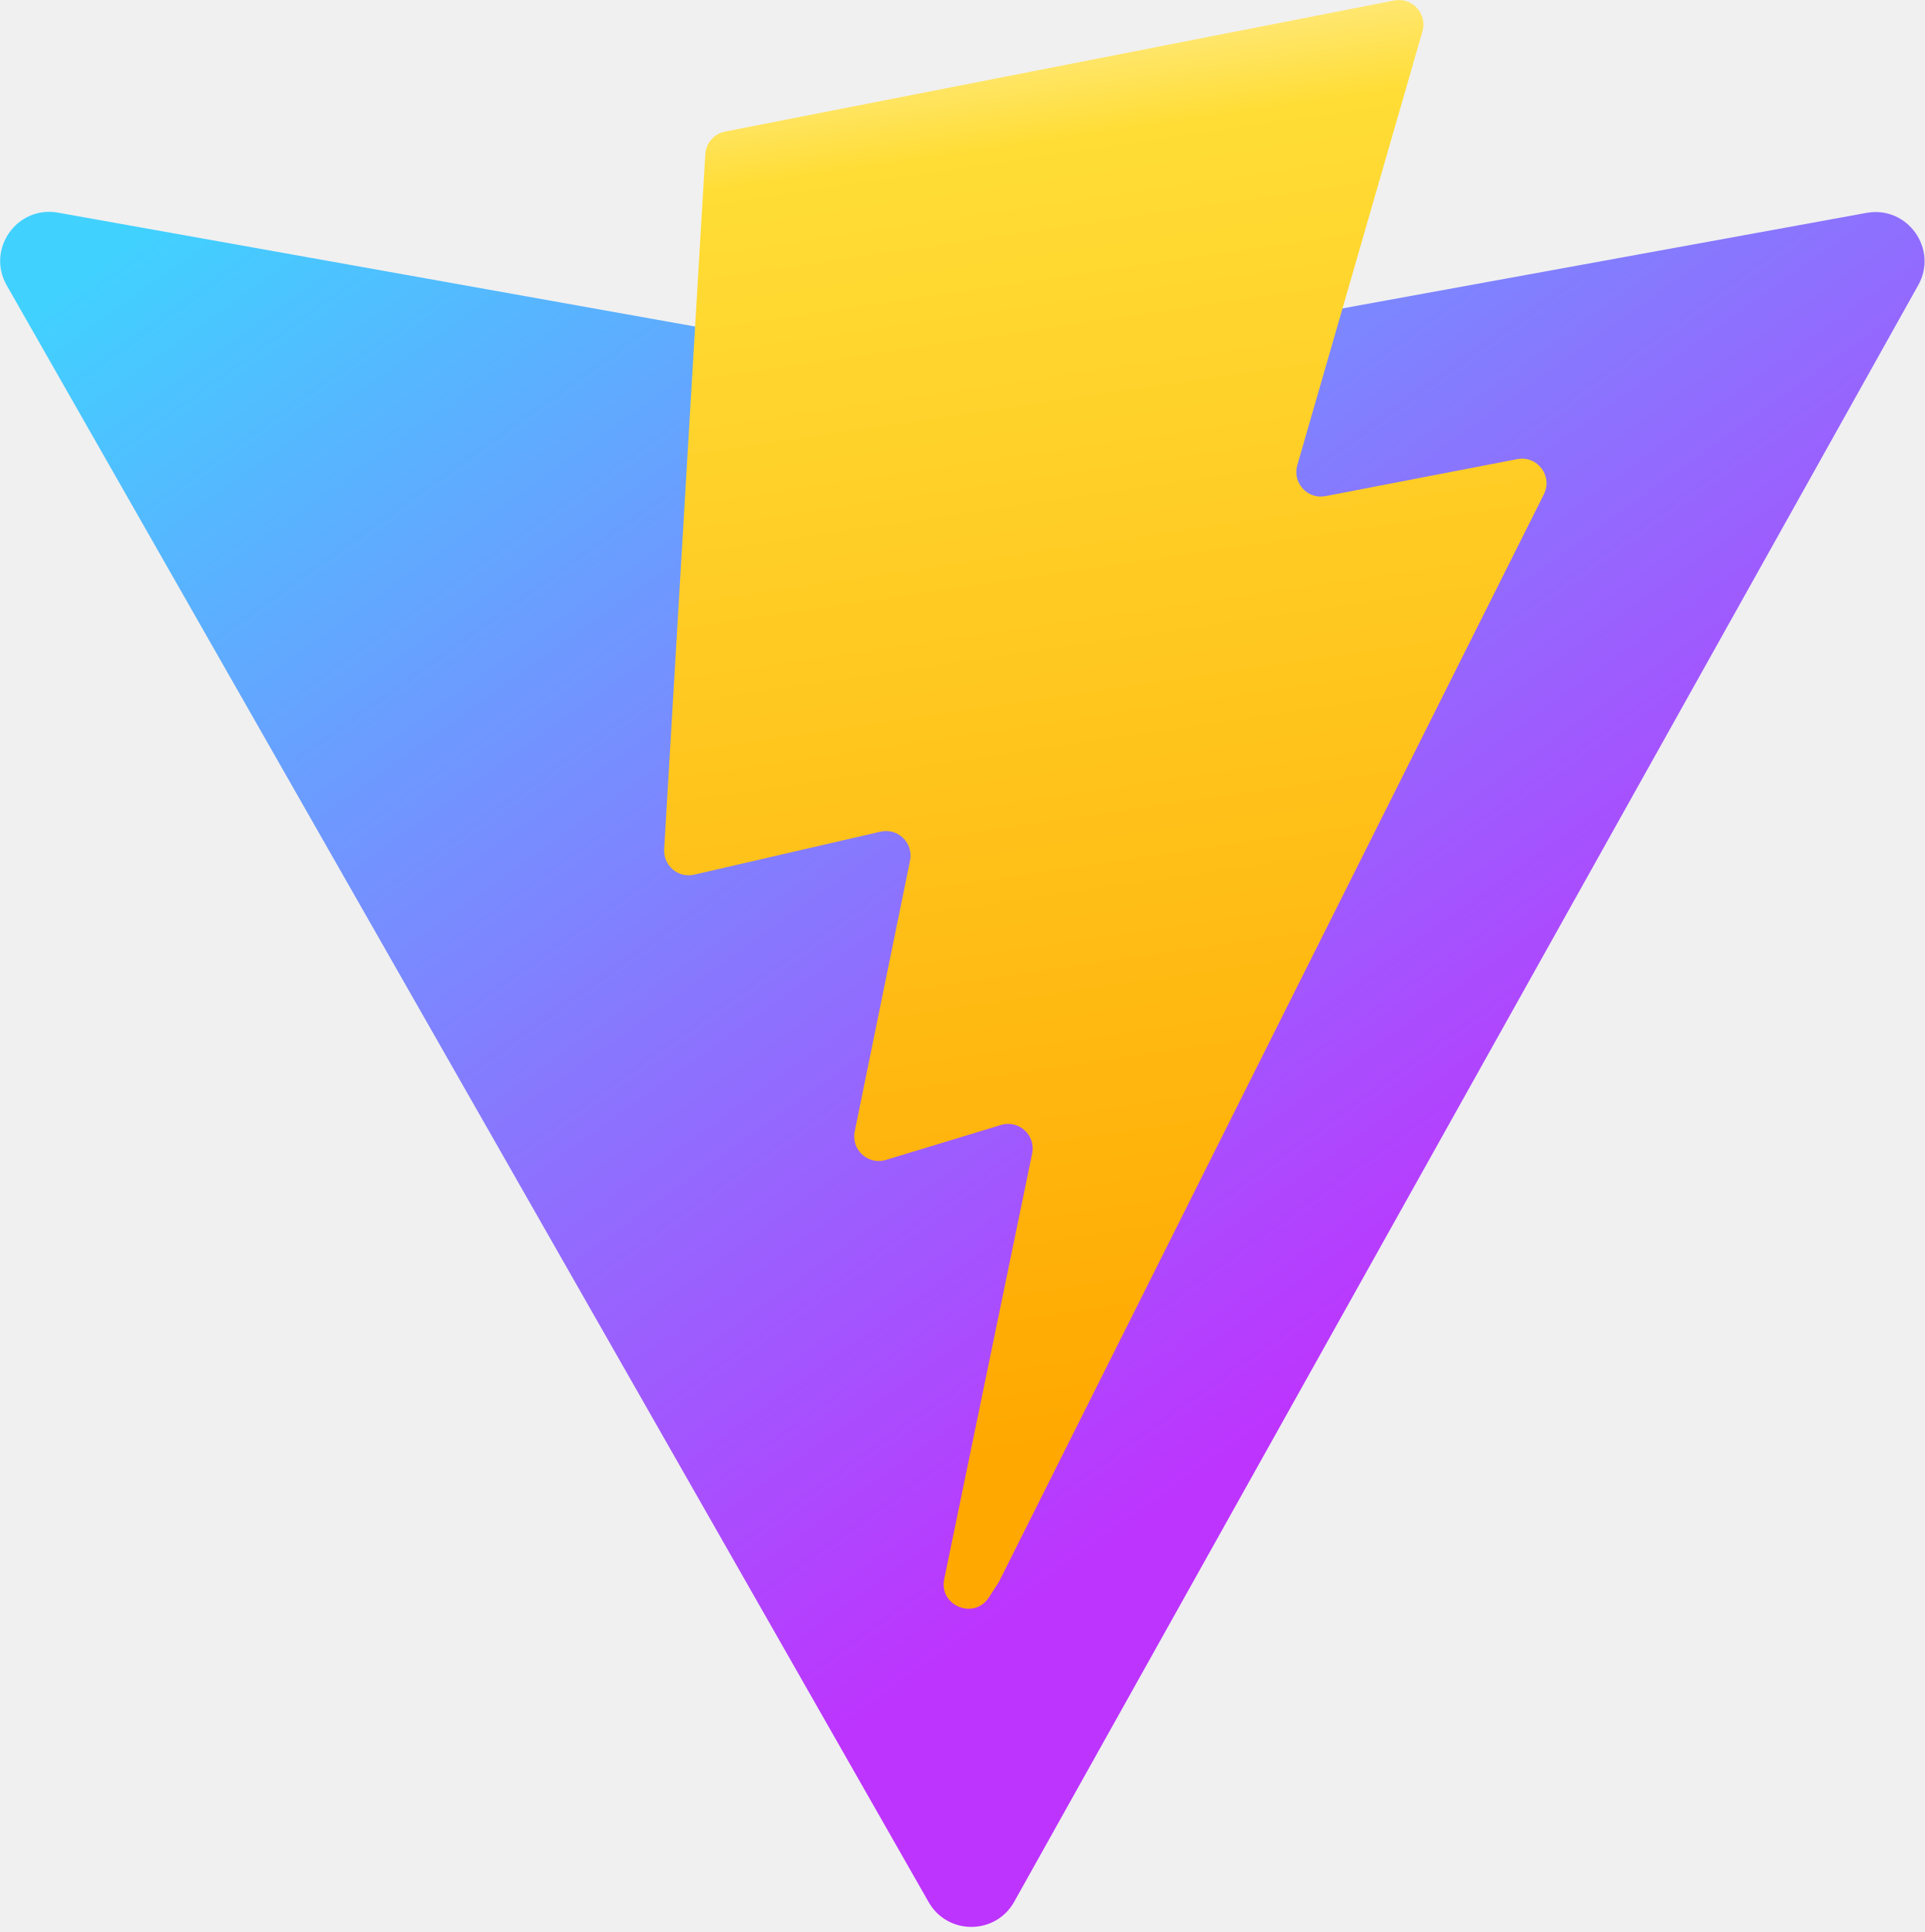
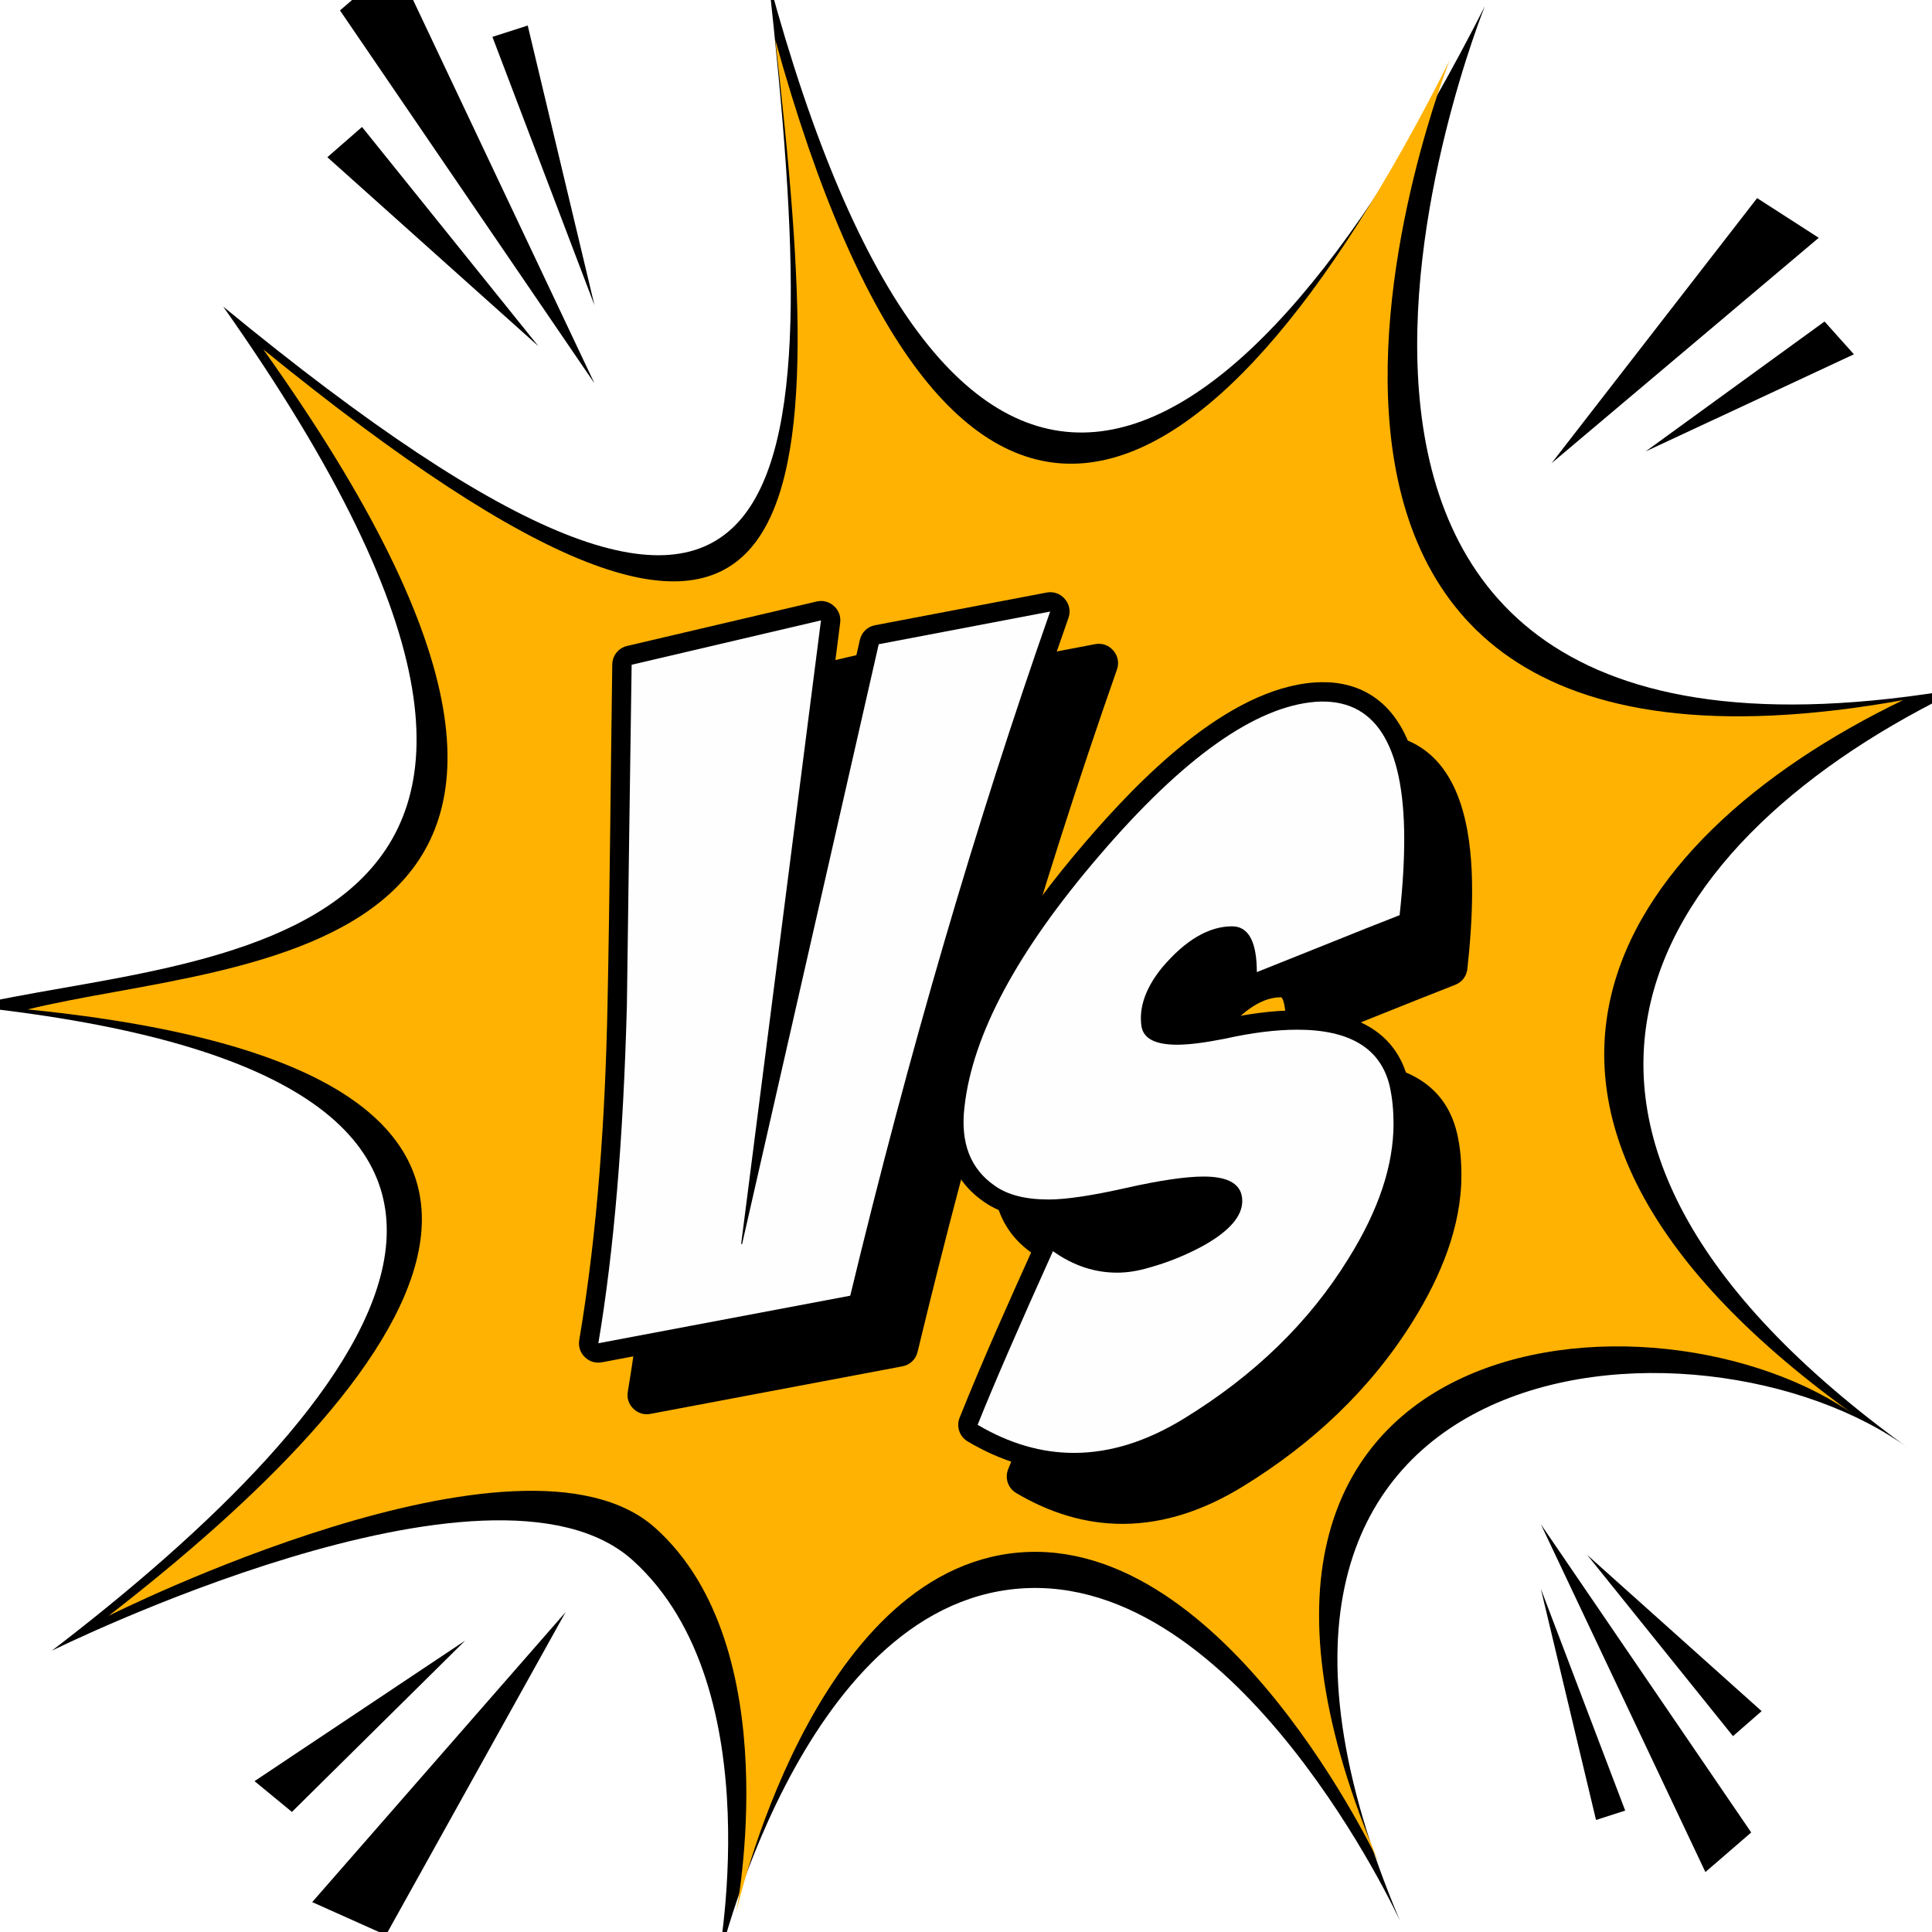
- <svg xmlns="http://www.w3.org/2000/svg" aria-hidden="true" role="img" class="iconify iconify--logos" width="31.88" height="32" preserveAspectRatio="xMidYMid meet" viewBox="0 0 256 257">
-   <defs>
-     <linearGradient id="IconifyId1813088fe1fbc01fb466" x1="-.828%" x2="57.636%" y1="7.652%" y2="78.411%">
-       <stop offset="0%" stop-color="#41D1FF" />
-       <stop offset="100%" stop-color="#BD34FE" />
-     </linearGradient>
-     <linearGradient id="IconifyId1813088fe1fbc01fb467" x1="43.376%" x2="50.316%" y1="2.242%" y2="89.03%">
-       <stop offset="0%" stop-color="#FFEA83" />
-       <stop offset="8.333%" stop-color="#FFDD35" />
-       <stop offset="100%" stop-color="#FFA800" />
-     </linearGradient>
-   </defs>
-   <path fill="url(#IconifyId1813088fe1fbc01fb466)" d="M255.153 37.938L134.897 252.976c-2.483 4.44-8.862 4.466-11.382.048L.875 37.958c-2.746-4.814 1.371-10.646 6.827-9.67l120.385 21.517a6.537 6.537 0 0 0 2.322-.004l117.867-21.483c5.438-.991 9.574 4.796 6.877 9.62Z" />
-   <path fill="url(#IconifyId1813088fe1fbc01fb467)" d="M185.432.063L96.44 17.501a3.268 3.268 0 0 0-2.634 3.014l-5.474 92.456a3.268 3.268 0 0 0 3.997 3.378l24.777-5.718c2.318-.535 4.413 1.507 3.936 3.838l-7.361 36.047c-.495 2.426 1.782 4.5 4.151 3.78l15.304-4.649c2.372-.72 4.652 1.36 4.15 3.788l-11.698 56.621c-.732 3.542 3.979 5.473 5.943 2.437l1.313-2.028l72.516-144.72c1.215-2.423-.88-5.186-3.54-4.672l-25.505 4.922c-2.396.462-4.435-1.77-3.759-4.114l16.646-57.705c.677-2.35-1.37-4.583-3.769-4.113Z" />
+ <svg xmlns="http://www.w3.org/2000/svg" width="1080" zoomAndPan="magnify" viewBox="0 0 810 810" height="1080" preserveAspectRatio="xMidYMid meet" version="1.0">
+   <rect x="-81" width="972" fill="#ffffff" y="-81" height="972" fill-opacity="1" />
+   <rect x="-81" width="972" fill="#ffffff" y="-81" height="972" fill-opacity="1" />
+   <path fill="#000000" d="M 322.301 -8.152 C 396.539 265.719 512.5 219.051 622.535 2.598 C 622.535 2.598 482.961 347.785 822.949 288.531 C 692.703 350.465 611.445 471.348 800.91 607.734 C 713.602 543.102 483.406 560.676 586.992 805.398 C 586.992 805.398 519.668 658.691 427.285 666.027 C 334.887 673.371 300.438 825.801 300.438 825.801 C 300.438 825.801 324.531 707.746 265.34 654.215 C 206.137 600.68 21.734 692.062 21.734 692.062 C 153.363 591.316 271.965 451.934 -12.84 421.875 C 80.355 399.301 289.602 406.598 93.578 128.543 C 340.039 331.344 346.395 212.59 322.301 -8.152 Z M 322.301 -8.152 " fill-opacity="1" fill-rule="evenodd" />
+   <path fill="#ffb202" d="M 325.039 16.668 C 396.312 274.141 505.254 229.633 607.777 25.285 C 607.777 25.285 478.09 350.996 797.902 293.52 C 675.57 352.469 599.684 466.676 778.742 594.16 C 696.215 533.734 479.559 551.426 578.316 781.34 C 578.316 781.34 514.199 643.531 427.246 650.902 C 340.293 658.273 308.609 801.969 308.609 801.969 C 308.609 801.969 330.711 690.691 274.703 640.586 C 218.711 590.48 45.539 677.434 45.539 677.434 C 168.973 581.914 279.945 450.094 11.633 423.207 C 99.273 401.484 296.324 407.32 110.391 146.496 C 343.438 336.215 348.832 224.379 325.039 16.668 Z M 325.039 16.668 " fill-opacity="1" fill-rule="evenodd" />
+   <path fill="#000000" d="M 359.895 381.867 L 380.844 289.926 C 381.578 286.719 384.004 284.383 387.238 283.762 L 459.105 270.07 C 462.039 269.512 464.828 270.488 466.77 272.746 C 468.711 275.004 469.27 277.91 468.281 280.727 C 435.391 374.484 407.973 470.191 384.703 566.766 C 383.926 569.949 381.527 572.234 378.32 572.844 L 272.711 592.777 C 270.023 593.281 267.484 592.508 265.52 590.594 C 263.562 588.676 262.754 586.152 263.211 583.449 C 270.973 537.289 274.098 489.582 275.047 442.809 C 276.012 395.293 276.355 347.75 277.039 300.219 C 277.102 296.449 279.629 293.301 283.309 292.438 L 362.688 273.824 C 365.352 273.203 367.926 273.863 369.969 275.703 C 372.012 277.543 372.938 280.043 372.582 282.758 Z M 506.891 450.488 C 508.312 451.363 512.59 451.527 513.934 451.527 C 519.859 451.504 526.418 450.336 532.027 449.219 C 542.445 446.883 553.305 445.258 564.004 445.234 C 585.496 445.172 605.543 452.328 610.887 475.168 C 612.219 480.875 612.688 486.727 612.699 492.574 C 612.75 514.375 603.895 535.309 592.59 553.555 C 574.637 582.547 550.02 605.453 521.051 623.227 C 505.762 632.617 488.91 638.836 470.793 638.887 C 454.754 638.938 439.809 634.102 426.078 625.98 C 422.602 623.926 421.18 619.727 422.68 615.969 C 432.535 591.379 443.5 566.992 454.398 542.859 C 455.441 540.562 457.266 539.016 459.691 538.367 C 462.113 537.707 464.473 538.125 466.516 539.598 C 473.191 544.355 480.539 547.121 488.773 547.098 C 492.465 547.086 496.105 546.41 499.648 545.371 C 499.684 545.348 499.734 545.348 499.785 545.32 C 507.285 543.254 514.531 540.387 521.32 536.578 C 524.414 534.828 533.066 529.484 533.055 525.16 C 533.055 525.008 533.055 524.625 532.98 524.473 C 531.914 523.23 526.355 523.027 524.898 523.027 C 515.215 523.051 503.707 525.488 494.277 527.609 C 483.66 529.992 471.109 532.605 460.211 532.645 C 450.746 532.672 440.707 531.059 432.957 525.551 C 418.973 515.996 414.785 501.09 416.637 484.758 C 421.195 444.789 449.59 404.797 475.055 375.094 C 497.516 348.891 534.629 310.445 571.398 307.766 C 579.383 307.195 587.375 308.465 594.34 312.551 C 614.07 324.109 617.141 352.48 617.191 373.012 C 617.219 384.074 616.406 395.215 615.199 406.219 C 614.859 409.301 612.969 411.762 610.086 412.891 C 600.039 416.824 590.027 420.836 580.016 424.844 L 550.301 436.734 C 547.723 437.773 545.047 437.48 542.75 435.934 C 540.441 434.371 539.172 432 539.172 429.223 C 539.16 427.254 538.879 419.539 537.18 418.117 C 537.09 418.094 536.977 418.117 536.887 418.117 C 527.676 418.145 519.312 425.961 513.871 432.406 C 509.836 437.355 506.016 443.789 506.891 450.488 Z M 506.891 450.488 " fill-opacity="1" fill-rule="evenodd" />
+   <path fill="#000000" d="M 339.555 360.223 L 360.504 268.293 C 361.227 265.082 363.652 262.734 366.898 262.125 L 438.766 248.438 C 441.684 247.879 444.488 248.855 446.43 251.113 C 448.371 253.371 448.93 256.277 447.941 259.094 C 415.051 352.848 387.633 448.559 364.363 545.129 C 363.586 548.301 361.176 550.598 357.965 551.207 L 252.375 571.141 C 249.684 571.648 247.133 570.875 245.18 568.961 C 243.227 567.043 242.414 564.52 242.855 561.816 C 250.637 515.641 253.758 467.945 254.707 421.176 C 255.672 373.645 256.016 326.113 256.699 278.582 C 256.762 274.816 259.289 271.656 262.969 270.805 L 342.348 252.191 C 345.012 251.57 347.586 252.23 349.629 254.07 C 351.672 255.91 352.586 258.41 352.246 261.125 Z M 486.551 428.84 C 487.973 429.715 492.25 429.895 493.594 429.883 C 499.52 429.867 506.078 428.688 511.688 427.57 C 522.105 425.25 532.965 423.625 543.664 423.602 C 565.156 423.535 585.203 430.691 590.547 453.531 C 591.879 459.242 592.336 465.09 592.359 470.941 C 592.41 492.738 583.555 513.676 572.25 531.922 C 554.297 560.914 529.68 583.816 500.711 601.594 C 485.422 610.984 468.574 617.199 450.453 617.25 C 434.414 617.289 419.469 612.469 405.738 604.348 C 402.262 602.293 400.828 598.078 402.34 594.336 C 412.199 569.746 423.16 545.359 434.059 521.211 C 435.102 518.93 436.914 517.379 439.352 516.723 C 441.773 516.074 444.133 516.492 446.176 517.953 C 452.852 522.723 460.199 525.488 468.434 525.465 C 472.125 525.449 475.766 524.777 479.293 523.727 C 479.344 523.711 479.395 523.699 479.434 523.688 C 486.945 521.617 494.191 518.75 500.98 514.934 C 504.074 513.195 512.727 507.852 512.715 503.523 C 512.715 503.359 512.715 502.992 512.641 502.84 C 511.562 501.598 506.016 501.379 504.559 501.395 C 494.875 501.418 483.367 503.844 473.941 505.961 C 463.32 508.359 450.77 510.973 439.859 511.012 C 430.406 511.035 420.367 509.426 412.617 503.918 C 398.633 494.352 394.434 479.453 396.297 463.125 C 400.855 423.145 429.25 383.148 454.715 353.445 C 477.176 327.242 514.289 288.809 551.059 286.133 C 559.043 285.562 567.035 286.832 574 290.918 C 593.73 302.477 596.801 330.848 596.852 351.363 C 596.879 362.441 596.066 373.582 594.859 384.582 C 594.52 387.668 592.629 390.129 589.746 391.258 C 579.699 395.18 569.688 399.199 559.676 403.195 L 529.961 415.098 C 527.383 416.125 524.707 415.848 522.41 414.285 C 520.102 412.738 518.832 410.352 518.832 407.586 C 518.82 405.621 518.539 397.895 516.84 396.473 C 516.75 396.445 516.637 396.484 516.547 396.484 C 507.336 396.512 498.973 404.328 493.531 410.758 C 489.496 415.719 485.676 422.152 486.551 428.84 Z M 486.551 428.84 " fill-opacity="1" fill-rule="evenodd" />
+   <path fill="#fefefe" d="M 440.277 256.402 C 409 345.566 381.074 441.148 356.469 543.227 L 250.863 563.16 C 257.41 524.348 261.344 477.07 262.828 421.34 C 263.438 373.797 264.137 326.242 264.82 278.699 L 344.199 260.098 L 310.727 521.543 L 311.133 521.543 L 368.41 270.094 Z M 440.277 256.402 " fill-opacity="1" fill-rule="nonzero" />
+   <path fill="#fefefe" d="M 586.789 383.695 C 578.328 387.008 568.305 390.953 556.668 395.672 L 526.938 407.562 C 526.914 394.773 523.438 388.352 516.523 388.363 C 506.766 388.391 496.957 394.148 487.223 405.645 C 480.336 414.121 477.441 422.305 478.547 430.211 C 479.371 435.453 484.395 438.027 493.621 438 C 498.695 437.988 505.266 437.125 513.465 435.504 C 524.848 432.953 534.934 431.734 543.676 431.707 C 565.906 431.645 578.875 439.512 582.641 455.371 C 583.746 460.332 584.227 465.512 584.242 470.965 C 584.293 488.438 578.035 507.332 565.348 527.645 C 549.016 554.191 526.039 576.559 496.473 594.68 C 480.844 604.297 465.539 609.094 450.43 609.133 C 436.672 609.168 423.172 605.223 409.875 597.355 C 416.461 580.91 426.98 556.625 441.457 524.562 C 449.945 530.613 458.969 533.598 468.457 533.57 C 472.723 533.559 477.062 532.848 481.602 531.516 C 489.789 529.258 497.578 526.086 504.949 522.012 C 515.57 515.973 520.848 509.805 520.824 503.512 C 520.812 496.66 515.379 493.246 504.531 493.273 C 497.082 493.297 486.312 494.859 472.152 498.043 C 458.004 501.227 447.23 502.863 439.844 502.891 C 430.012 502.914 422.488 500.977 417.195 497.219 C 406.805 490.113 402.578 479.086 404.367 464.039 C 407.742 433.766 426.562 398.68 460.871 358.738 C 495.941 317.742 526.242 296.184 551.645 294.23 C 576.246 292.555 588.629 311.613 588.73 351.391 C 588.758 360.895 588.109 371.668 586.793 383.695 Z M 586.789 383.695 " fill-opacity="1" fill-rule="nonzero" />
+   <path fill="#000000" d="M 130.895 797.465 L 161.801 811.297 L 237.121 675.91 Z M 130.895 797.465 " fill-opacity="1" fill-rule="evenodd" />
+   <path fill="#000000" d="M 106.711 746.75 L 195.035 687.824 L 122.391 759.656 Z M 106.711 746.75 " fill-opacity="1" fill-rule="evenodd" />
+   <path fill="#000000" d="M 762.516 99.703 L 736.68 83.055 L 650.5 194.207 Z M 762.516 99.703 " fill-opacity="1" fill-rule="evenodd" />
+   <path fill="#000000" d="M 777.258 148.539 L 689.898 189.293 L 764.949 134.797 Z M 777.258 148.539 " fill-opacity="1" fill-rule="evenodd" />
+   <path fill="#000000" d="M 151.777 53.234 L 137.25 65.91 L 225.738 145.152 Z M 151.777 53.234 " fill-opacity="1" fill-rule="evenodd" />
+   <path fill="#000000" d="M 165.773 -15.699 L 249.238 160.734 L 142.543 4.371 Z M 165.773 -15.699 " fill-opacity="1" fill-rule="evenodd" />
+   <path fill="#000000" d="M 221.25 10.703 L 249.238 127.984 L 206.453 15.461 Z M 221.25 10.703 " fill-opacity="1" fill-rule="evenodd" />
+   <path fill="#000000" d="M 726.566 727.883 L 738.57 717.402 L 665.434 651.902 Z M 726.566 727.883 " fill-opacity="1" fill-rule="evenodd" />
+   <path fill="#000000" d="M 714.996 784.867 L 645.996 639.023 L 734.207 768.27 Z M 714.996 784.867 " fill-opacity="1" fill-rule="evenodd" />
+   <path fill="#000000" d="M 669.141 763.031 L 645.996 666.09 L 681.371 759.098 Z M 669.141 763.031 " fill-opacity="1" fill-rule="evenodd" />
</svg>
